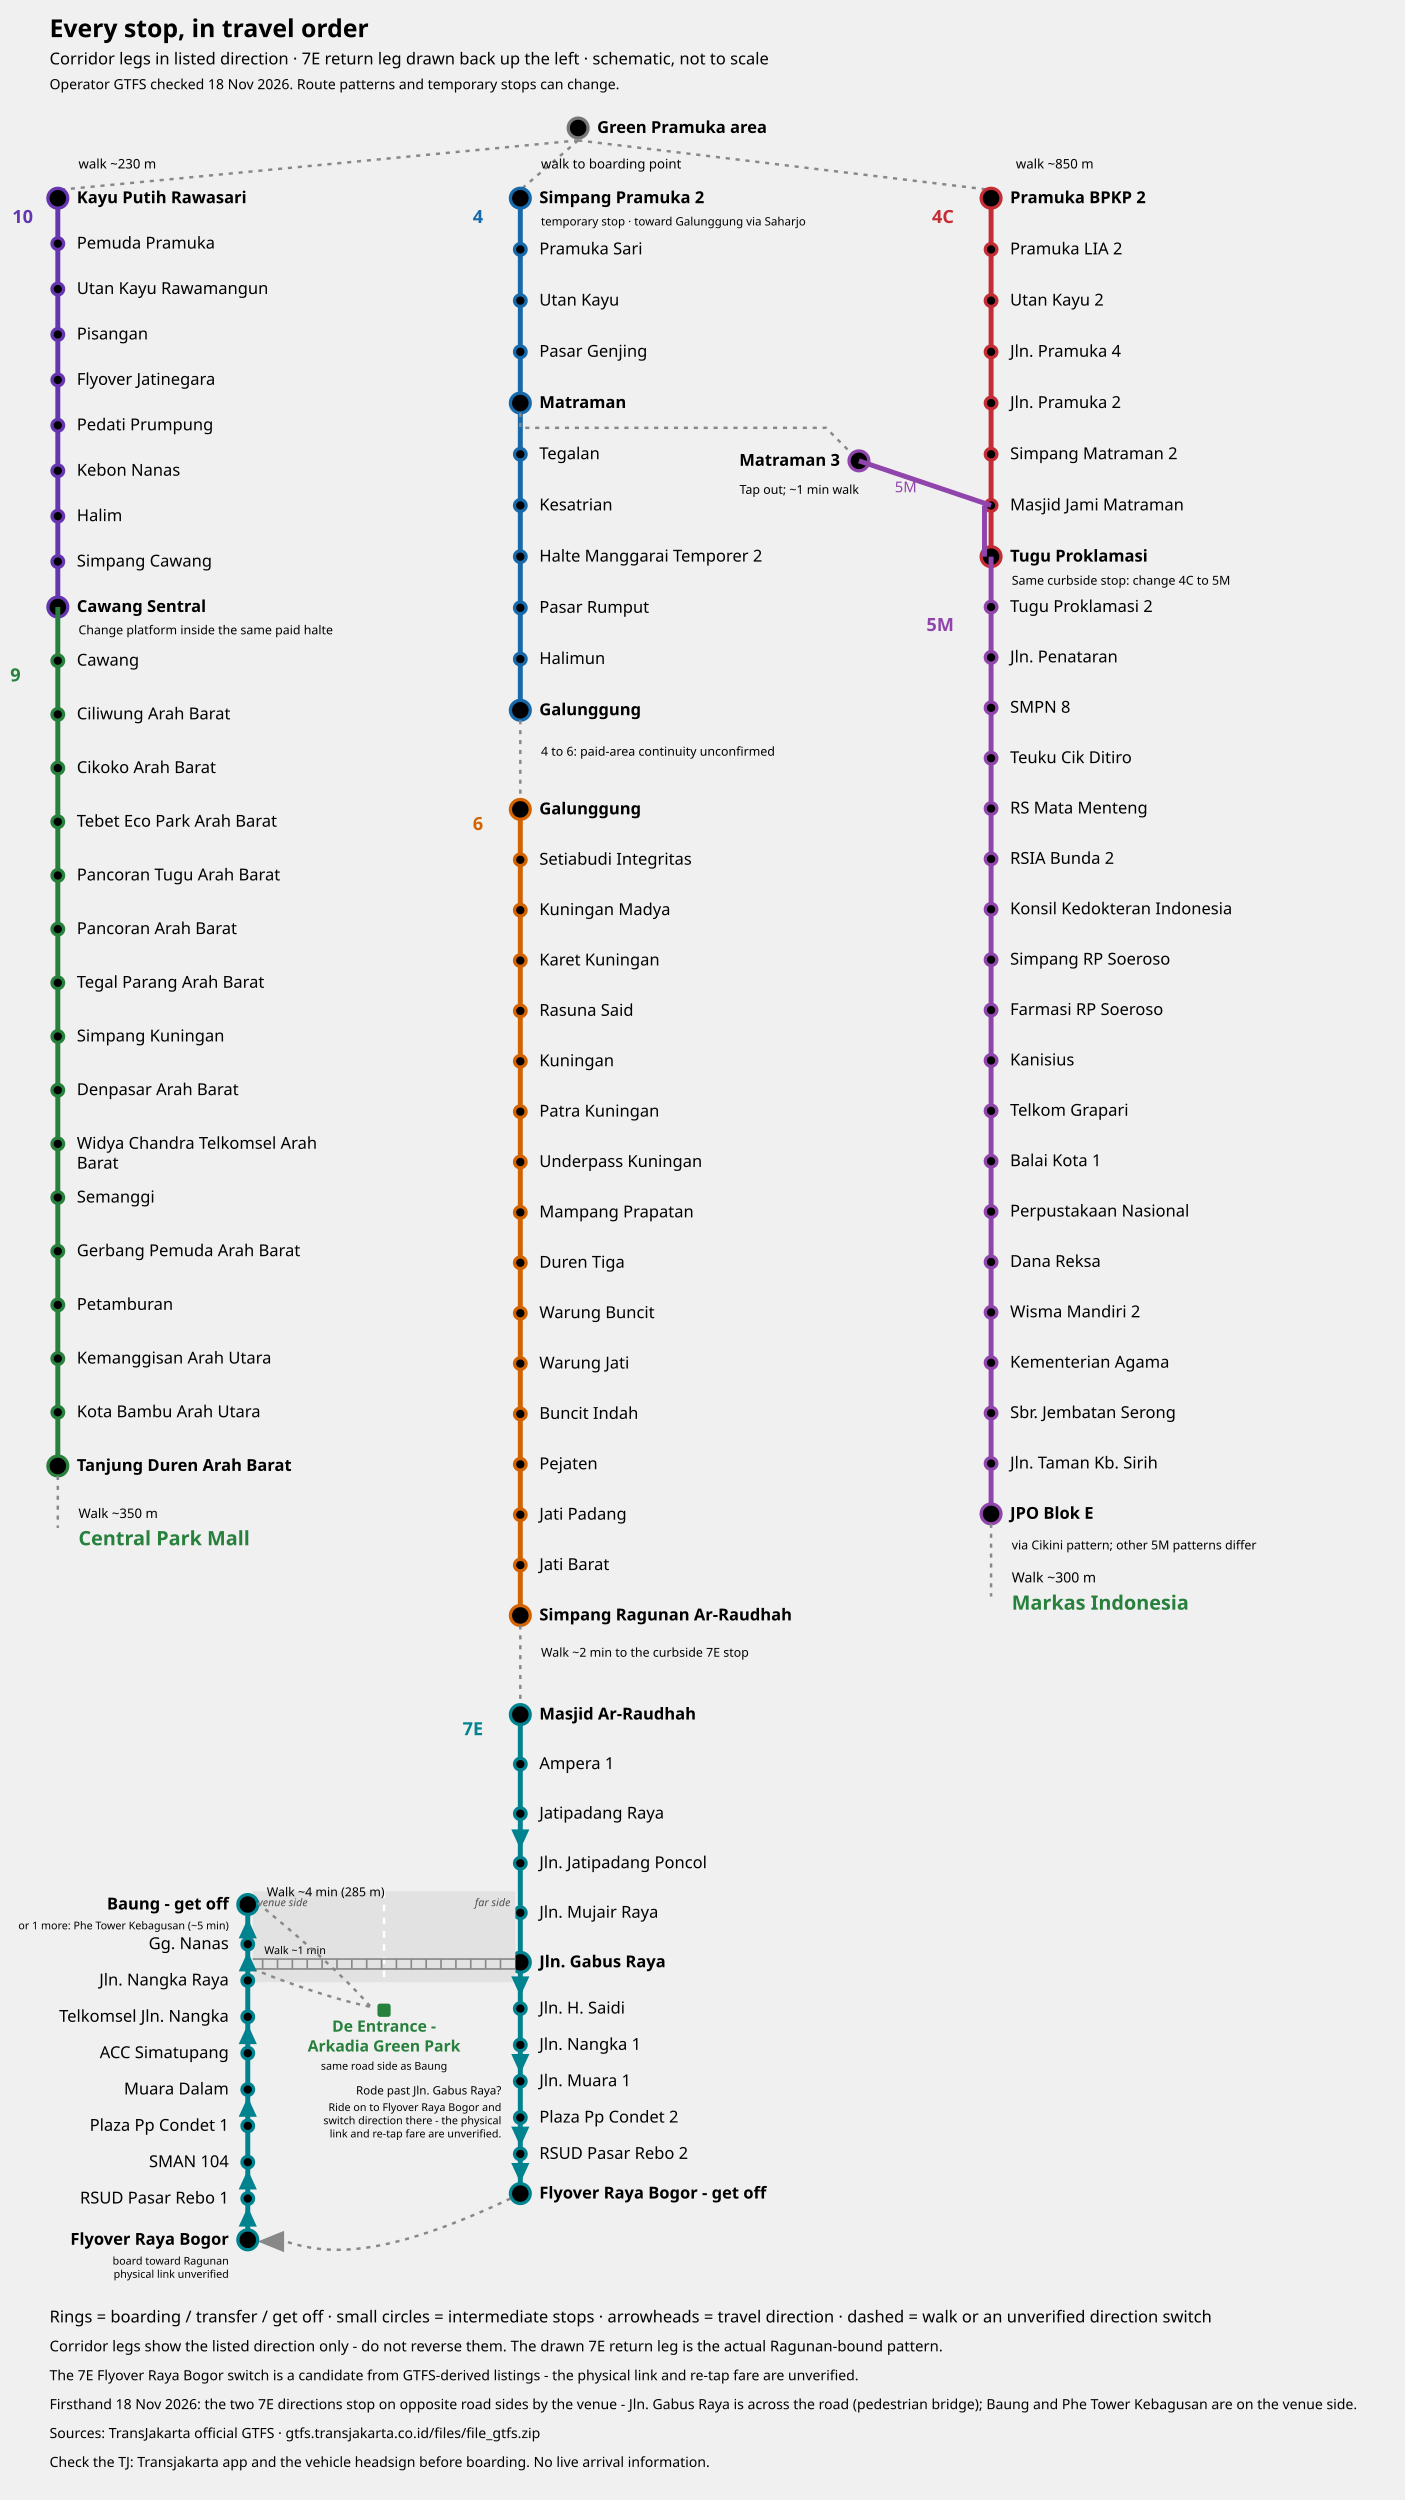
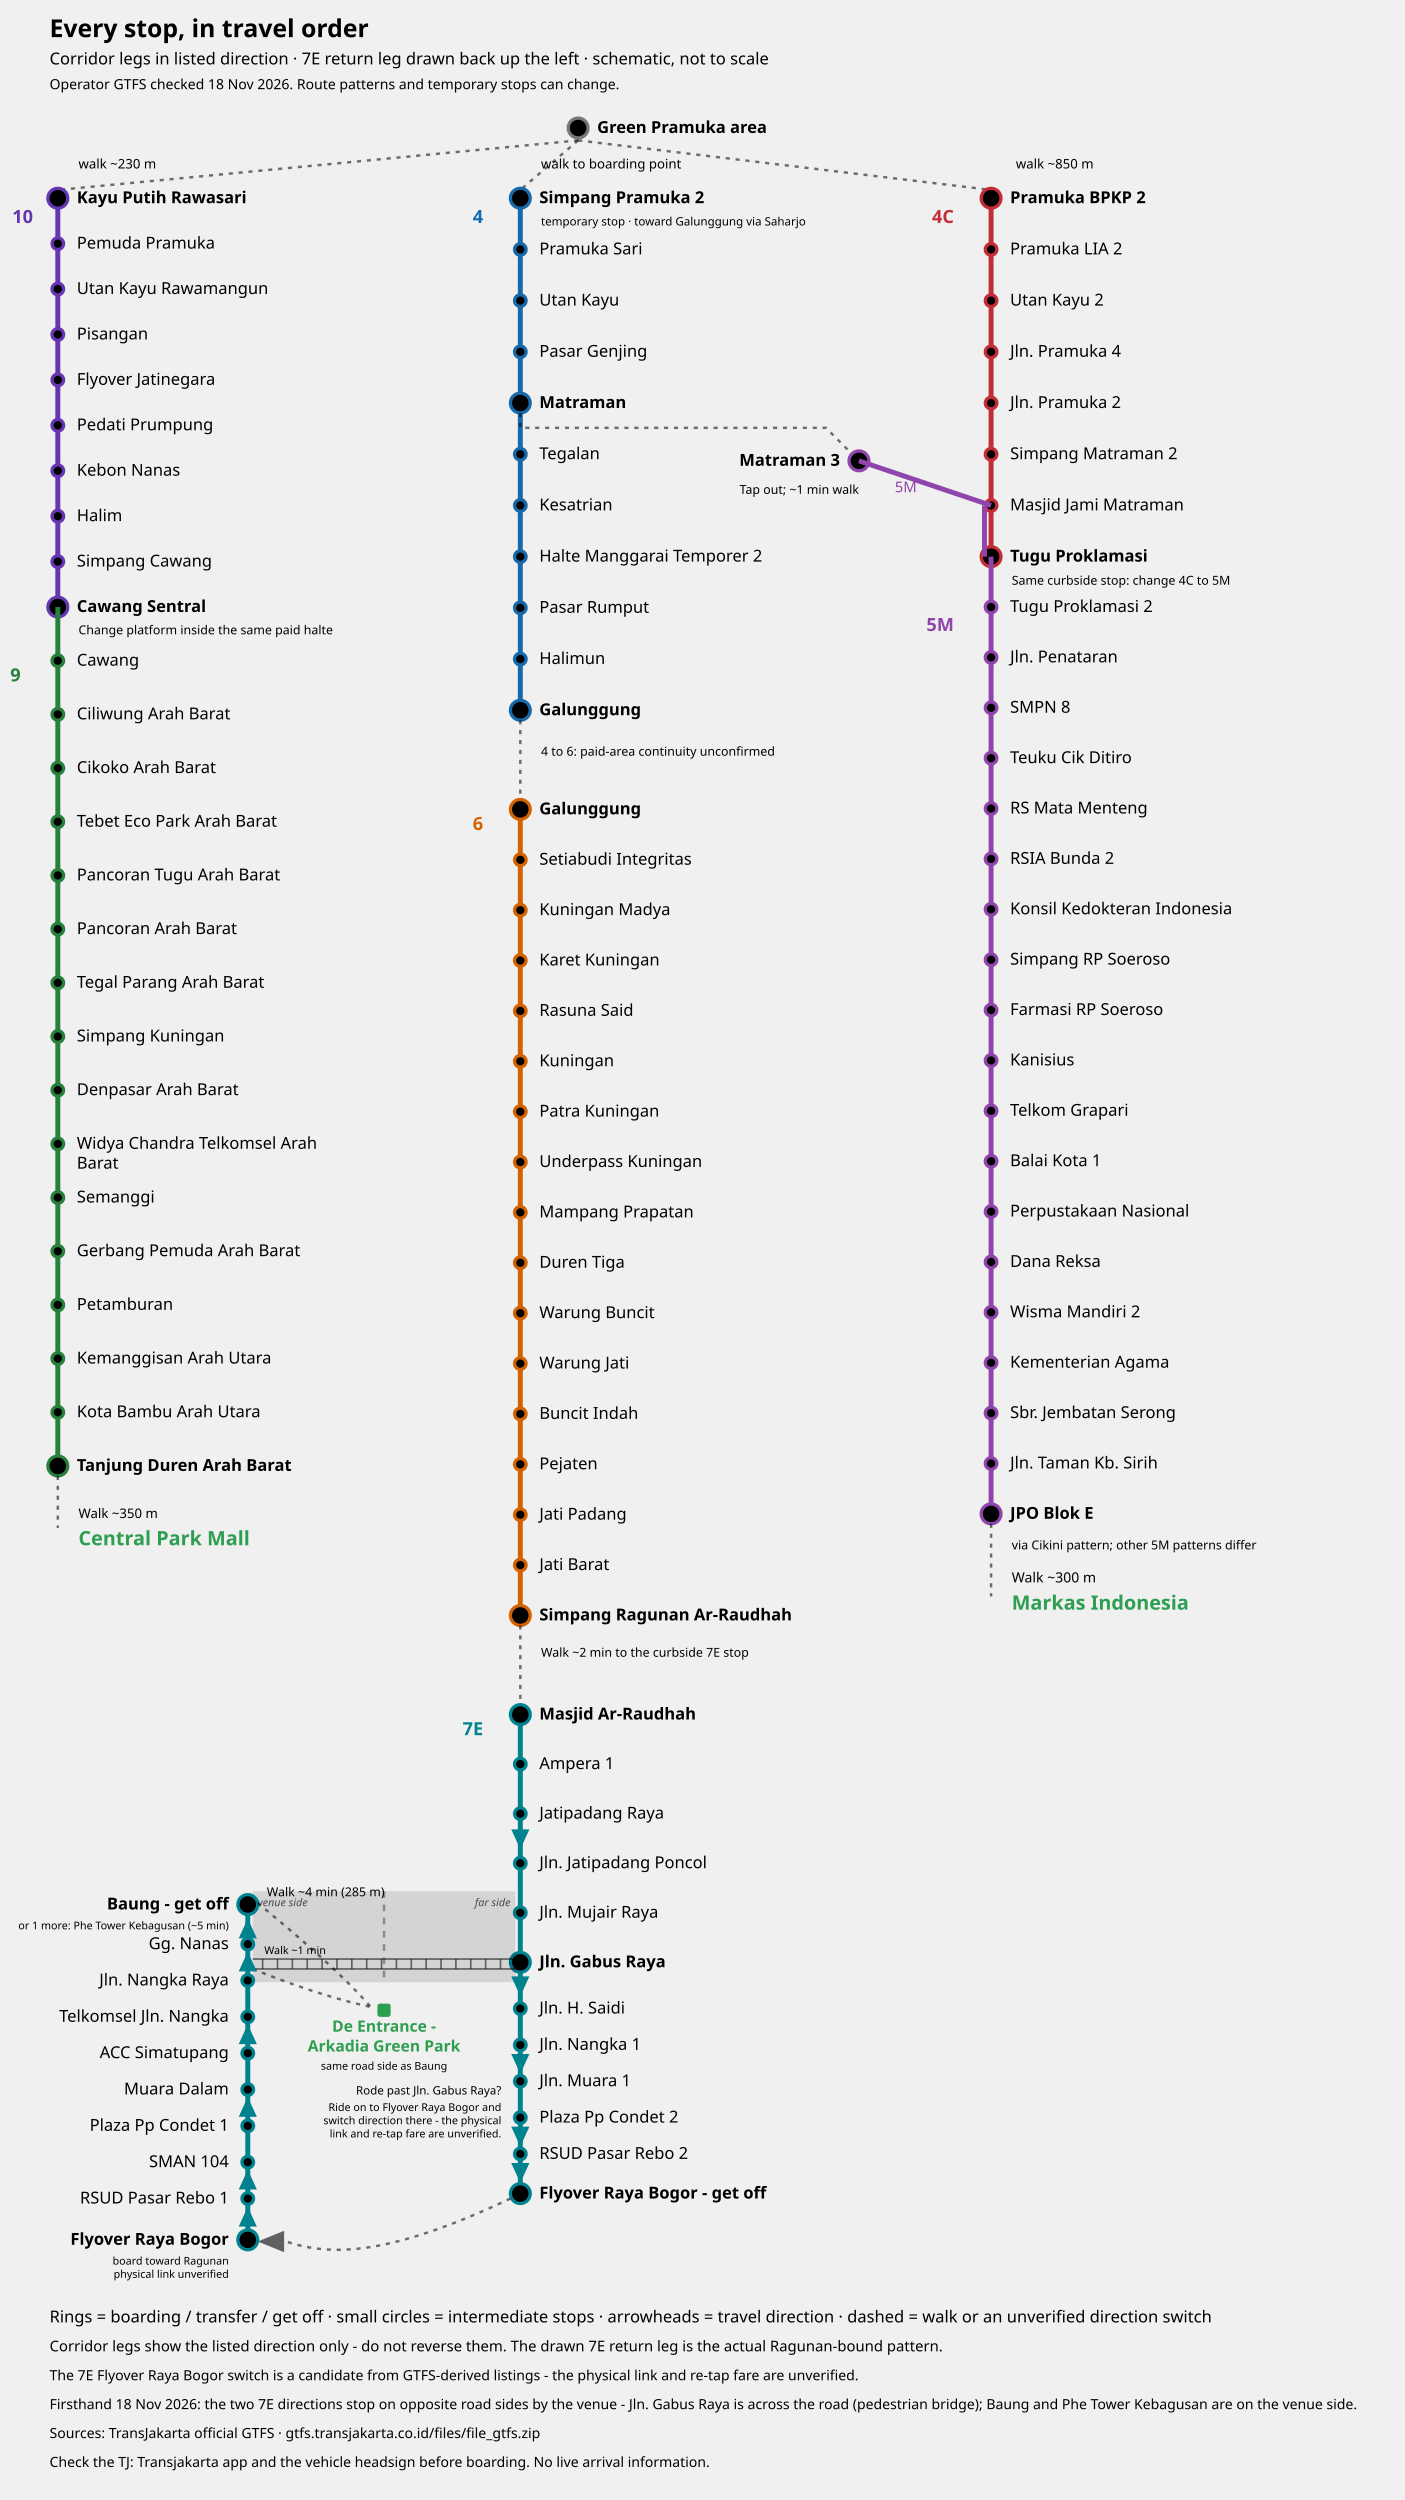
<svg xmlns="http://www.w3.org/2000/svg" viewBox="0 0 1700 3027" role="img" aria-labelledby="all-stops-title all-stops-desc" font-family="system-ui, sans-serif">
  <text x="60" y="45" font-size="30" fill="currentColor" text-anchor="start" font-weight="600">Every stop, in travel order</text>
  <text x="60" y="78" font-size="20" fill="currentColor" text-anchor="start" font-weight="normal">Corridor legs in listed direction · 7E return leg drawn back up the left · schematic, not to scale</text>
  <text x="60" y="108" font-size="17" fill="currentColor" text-anchor="start" font-weight="normal">Operator GTFS checked 18 Nov 2026. Route patterns and temporary stops can change.</text>
  <circle cx="700" cy="155" r="12" fill="Canvas" stroke="#777" stroke-width="4" />
  <text x="723" y="161" font-size="20" fill="currentColor" text-anchor="start" font-weight="600">Green Pramuka area</text>
-   <path d="M 700 170 L 70 230" fill="none" stroke="#888" stroke-width="3" stroke-dasharray="5 7" />
-   <path d="M 700 170 L 630 230" fill="none" stroke="#888" stroke-width="3" stroke-dasharray="5 7" />
-   <path d="M 700 170 L 1200 230" fill="none" stroke="#888" stroke-width="3" stroke-dasharray="5 7" />
+   <path d="M 700 170 L 70 230" fill="none" stroke="currentColor" opacity=".55" stroke-width="3" stroke-dasharray="5 7" />
+   <path d="M 700 170 L 630 230" fill="none" stroke="currentColor" opacity=".55" stroke-width="3" stroke-dasharray="5 7" />
+   <path d="M 700 170 L 1200 230" fill="none" stroke="currentColor" opacity=".55" stroke-width="3" stroke-dasharray="5 7" />
  <text x="95" y="204" font-size="16" fill="currentColor" text-anchor="start" font-weight="normal">walk ~230 m</text>
  <text x="655" y="204" font-size="16" fill="currentColor" text-anchor="start" font-weight="normal">walk to boarding point</text>
  <text x="1230" y="204" font-size="16" fill="currentColor" text-anchor="start" font-weight="normal">walk ~850 m</text>
  <text x="40" y="270" font-size="22" fill="#6536b0" text-anchor="end" font-weight="600">10</text>
  <path d="M 70 240 L 70 735" fill="none" stroke="#6536b0" stroke-width="6" />
  <circle cx="70" cy="240" r="12" fill="Canvas" stroke="#6536b0" stroke-width="4" />
  <text x="93" y="246" font-size="20" fill="currentColor" text-anchor="start" font-weight="600">Kayu Putih Rawasari</text>
  <circle cx="70" cy="295" r="7" fill="Canvas" stroke="#6536b0" stroke-width="4" />
  <text x="93" y="301" font-size="20" fill="currentColor" text-anchor="start" font-weight="normal">Pemuda Pramuka</text>
  <circle cx="70" cy="350" r="7" fill="Canvas" stroke="#6536b0" stroke-width="4" />
  <text x="93" y="356" font-size="20" fill="currentColor" text-anchor="start" font-weight="normal">Utan Kayu Rawamangun</text>
  <circle cx="70" cy="405" r="7" fill="Canvas" stroke="#6536b0" stroke-width="4" />
  <text x="93" y="411" font-size="20" fill="currentColor" text-anchor="start" font-weight="normal">Pisangan</text>
  <circle cx="70" cy="460" r="7" fill="Canvas" stroke="#6536b0" stroke-width="4" />
  <text x="93" y="466" font-size="20" fill="currentColor" text-anchor="start" font-weight="normal">Flyover Jatinegara</text>
  <circle cx="70" cy="515" r="7" fill="Canvas" stroke="#6536b0" stroke-width="4" />
  <text x="93" y="521" font-size="20" fill="currentColor" text-anchor="start" font-weight="normal">Pedati Prumpung</text>
  <circle cx="70" cy="570" r="7" fill="Canvas" stroke="#6536b0" stroke-width="4" />
  <text x="93" y="576" font-size="20" fill="currentColor" text-anchor="start" font-weight="normal">Kebon Nanas</text>
  <circle cx="70" cy="625" r="7" fill="Canvas" stroke="#6536b0" stroke-width="4" />
  <text x="93" y="631" font-size="20" fill="currentColor" text-anchor="start" font-weight="normal">Halim</text>
  <circle cx="70" cy="680" r="7" fill="Canvas" stroke="#6536b0" stroke-width="4" />
  <text x="93" y="686" font-size="20" fill="currentColor" text-anchor="start" font-weight="normal">Simpang Cawang</text>
  <circle cx="70" cy="735" r="12" fill="Canvas" stroke="#6536b0" stroke-width="4" />
  <text x="93" y="741" font-size="20" fill="currentColor" text-anchor="start" font-weight="600">Cawang Sentral</text>
  <text x="95" y="768" font-size="15" fill="currentColor" text-anchor="start" font-weight="normal">Change platform inside the same paid halte</text>
  <text x="25" y="825" font-size="22" fill="#27803c" text-anchor="end" font-weight="600">9</text>
  <path d="M 70 735 L 70 1775" fill="none" stroke="#27803c" stroke-width="6" />
  <circle cx="70" cy="800" r="7" fill="Canvas" stroke="#27803c" stroke-width="4" />
  <text x="93" y="806" font-size="20" fill="currentColor" text-anchor="start" font-weight="normal">Cawang</text>
  <circle cx="70" cy="865" r="7" fill="Canvas" stroke="#27803c" stroke-width="4" />
  <text x="93" y="871" font-size="20" fill="currentColor" text-anchor="start" font-weight="normal">Ciliwung Arah Barat</text>
  <circle cx="70" cy="930" r="7" fill="Canvas" stroke="#27803c" stroke-width="4" />
  <text x="93" y="936" font-size="20" fill="currentColor" text-anchor="start" font-weight="normal">Cikoko Arah Barat</text>
  <circle cx="70" cy="995" r="7" fill="Canvas" stroke="#27803c" stroke-width="4" />
  <text x="93" y="1001" font-size="20" fill="currentColor" text-anchor="start" font-weight="normal">Tebet Eco Park Arah Barat</text>
  <circle cx="70" cy="1060" r="7" fill="Canvas" stroke="#27803c" stroke-width="4" />
  <text x="93" y="1066" font-size="20" fill="currentColor" text-anchor="start" font-weight="normal">Pancoran Tugu Arah Barat</text>
  <circle cx="70" cy="1125" r="7" fill="Canvas" stroke="#27803c" stroke-width="4" />
  <text x="93" y="1131" font-size="20" fill="currentColor" text-anchor="start" font-weight="normal">Pancoran Arah Barat</text>
  <circle cx="70" cy="1190" r="7" fill="Canvas" stroke="#27803c" stroke-width="4" />
  <text x="93" y="1196" font-size="20" fill="currentColor" text-anchor="start" font-weight="normal">Tegal Parang Arah Barat</text>
  <circle cx="70" cy="1255" r="7" fill="Canvas" stroke="#27803c" stroke-width="4" />
  <text x="93" y="1261" font-size="20" fill="currentColor" text-anchor="start" font-weight="normal">Simpang Kuningan</text>
  <circle cx="70" cy="1320" r="7" fill="Canvas" stroke="#27803c" stroke-width="4" />
  <text x="93" y="1326" font-size="20" fill="currentColor" text-anchor="start" font-weight="normal">Denpasar Arah Barat</text>
  <circle cx="70" cy="1385" r="7" fill="Canvas" stroke="#27803c" stroke-width="4" />
  <text x="93" y="1391" font-size="20" fill="currentColor" text-anchor="start" font-weight="normal">Widya Chandra Telkomsel Arah</text>
  <text x="93" y="1415" font-size="20" fill="currentColor" text-anchor="start" font-weight="normal">Barat</text>
  <circle cx="70" cy="1450" r="7" fill="Canvas" stroke="#27803c" stroke-width="4" />
  <text x="93" y="1456" font-size="20" fill="currentColor" text-anchor="start" font-weight="normal">Semanggi</text>
  <circle cx="70" cy="1515" r="7" fill="Canvas" stroke="#27803c" stroke-width="4" />
  <text x="93" y="1521" font-size="20" fill="currentColor" text-anchor="start" font-weight="normal">Gerbang Pemuda Arah Barat</text>
  <circle cx="70" cy="1580" r="7" fill="Canvas" stroke="#27803c" stroke-width="4" />
  <text x="93" y="1586" font-size="20" fill="currentColor" text-anchor="start" font-weight="normal">Petamburan</text>
  <circle cx="70" cy="1645" r="7" fill="Canvas" stroke="#27803c" stroke-width="4" />
  <text x="93" y="1651" font-size="20" fill="currentColor" text-anchor="start" font-weight="normal">Kemanggisan Arah Utara</text>
  <circle cx="70" cy="1710" r="7" fill="Canvas" stroke="#27803c" stroke-width="4" />
  <text x="93" y="1716" font-size="20" fill="currentColor" text-anchor="start" font-weight="normal">Kota Bambu Arah Utara</text>
  <circle cx="70" cy="1775" r="12" fill="Canvas" stroke="#27803c" stroke-width="4" />
  <text x="93" y="1781" font-size="20" fill="currentColor" text-anchor="start" font-weight="600">Tanjung Duren Arah Barat</text>
-   <path d="M 70 1787 L 70 1850" fill="none" stroke="#888" stroke-width="3" stroke-dasharray="5 7" />
+   <path d="M 70 1787 L 70 1850" fill="none" stroke="currentColor" opacity=".55" stroke-width="3" stroke-dasharray="5 7" />
  <text x="95" y="1838" font-size="16" fill="currentColor" text-anchor="start" font-weight="normal">Walk ~350 m</text>
-   <text x="95" y="1871" font-size="24" fill="#27803c" text-anchor="start" font-weight="600">Central Park Mall</text>
+   <text x="95" y="1871" font-size="24" fill="#2e9e50" text-anchor="start" font-weight="600">Central Park Mall</text>
  <text x="585" y="270" font-size="22" fill="#1769aa" text-anchor="end" font-weight="600">4</text>
  <path d="M 630 240 L 630 860" fill="none" stroke="#1769aa" stroke-width="6" />
  <circle cx="630" cy="240" r="12" fill="Canvas" stroke="#1769aa" stroke-width="4" />
  <text x="653" y="246" font-size="20" fill="currentColor" text-anchor="start" font-weight="600">Simpang Pramuka 2</text>
  <circle cx="630" cy="302" r="7" fill="Canvas" stroke="#1769aa" stroke-width="4" />
  <text x="653" y="308" font-size="20" fill="currentColor" text-anchor="start" font-weight="normal">Pramuka Sari</text>
  <circle cx="630" cy="364" r="7" fill="Canvas" stroke="#1769aa" stroke-width="4" />
  <text x="653" y="370" font-size="20" fill="currentColor" text-anchor="start" font-weight="normal">Utan Kayu</text>
  <circle cx="630" cy="426" r="7" fill="Canvas" stroke="#1769aa" stroke-width="4" />
  <text x="653" y="432" font-size="20" fill="currentColor" text-anchor="start" font-weight="normal">Pasar Genjing</text>
  <circle cx="630" cy="488" r="12" fill="Canvas" stroke="#1769aa" stroke-width="4" />
  <text x="653" y="494" font-size="20" fill="currentColor" text-anchor="start" font-weight="600">Matraman</text>
  <circle cx="630" cy="550" r="7" fill="Canvas" stroke="#1769aa" stroke-width="4" />
  <text x="653" y="556" font-size="20" fill="currentColor" text-anchor="start" font-weight="normal">Tegalan</text>
  <circle cx="630" cy="612" r="7" fill="Canvas" stroke="#1769aa" stroke-width="4" />
  <text x="653" y="618" font-size="20" fill="currentColor" text-anchor="start" font-weight="normal">Kesatrian</text>
  <circle cx="630" cy="674" r="7" fill="Canvas" stroke="#1769aa" stroke-width="4" />
  <text x="653" y="680" font-size="20" fill="currentColor" text-anchor="start" font-weight="normal">Halte Manggarai Temporer 2</text>
  <circle cx="630" cy="736" r="7" fill="Canvas" stroke="#1769aa" stroke-width="4" />
  <text x="653" y="742" font-size="20" fill="currentColor" text-anchor="start" font-weight="normal">Pasar Rumput</text>
  <circle cx="630" cy="798" r="7" fill="Canvas" stroke="#1769aa" stroke-width="4" />
  <text x="653" y="804" font-size="20" fill="currentColor" text-anchor="start" font-weight="normal">Halimun</text>
  <circle cx="630" cy="860" r="12" fill="Canvas" stroke="#1769aa" stroke-width="4" />
  <text x="653" y="866" font-size="20" fill="currentColor" text-anchor="start" font-weight="600">Galunggung</text>
  <text x="655" y="273" font-size="14" fill="currentColor" text-anchor="start" font-weight="normal">temporary stop · toward Galunggung via Saharjo</text>
-   <path d="M 630 500 L 630 518 L 1000 518 L 1040 558" fill="none" stroke="#888" stroke-width="3" stroke-dasharray="5 7" />
+   <path d="M 630 500 L 630 518 L 1000 518 L 1040 558" fill="none" stroke="currentColor" opacity=".55" stroke-width="3" stroke-dasharray="5 7" />
  <circle cx="1040" cy="558" r="12" fill="Canvas" stroke="#9045ac" stroke-width="4" />
  <text x="1017" y="564" font-size="20" fill="currentColor" text-anchor="end" font-weight="600">Matraman 3</text>
  <text x="1040" y="598" font-size="15" fill="currentColor" text-anchor="end" font-weight="normal">Tap out; ~1 min walk</text>
-   <path d="M 630 872 L 630 970" fill="none" stroke="#888" stroke-width="3" stroke-dasharray="5 7" />
+   <path d="M 630 872 L 630 970" fill="none" stroke="currentColor" opacity=".55" stroke-width="3" stroke-dasharray="5 7" />
  <text x="655" y="915" font-size="15" fill="currentColor" text-anchor="start" font-weight="normal">4 to 6: paid-area continuity unconfirmed</text>
  <text x="585" y="1005" font-size="22" fill="#d36300" text-anchor="end" font-weight="600">6</text>
  <path d="M 630 980 L 630 1956" fill="none" stroke="#d36300" stroke-width="6" />
  <circle cx="630" cy="980" r="12" fill="Canvas" stroke="#d36300" stroke-width="4" />
  <text x="653" y="986" font-size="20" fill="currentColor" text-anchor="start" font-weight="600">Galunggung</text>
  <circle cx="630" cy="1041" r="7" fill="Canvas" stroke="#d36300" stroke-width="4" />
  <text x="653" y="1047" font-size="20" fill="currentColor" text-anchor="start" font-weight="normal">Setiabudi Integritas</text>
  <circle cx="630" cy="1102" r="7" fill="Canvas" stroke="#d36300" stroke-width="4" />
  <text x="653" y="1108" font-size="20" fill="currentColor" text-anchor="start" font-weight="normal">Kuningan Madya</text>
  <circle cx="630" cy="1163" r="7" fill="Canvas" stroke="#d36300" stroke-width="4" />
  <text x="653" y="1169" font-size="20" fill="currentColor" text-anchor="start" font-weight="normal">Karet Kuningan</text>
  <circle cx="630" cy="1224" r="7" fill="Canvas" stroke="#d36300" stroke-width="4" />
  <text x="653" y="1230" font-size="20" fill="currentColor" text-anchor="start" font-weight="normal">Rasuna Said</text>
  <circle cx="630" cy="1285" r="7" fill="Canvas" stroke="#d36300" stroke-width="4" />
  <text x="653" y="1291" font-size="20" fill="currentColor" text-anchor="start" font-weight="normal">Kuningan</text>
  <circle cx="630" cy="1346" r="7" fill="Canvas" stroke="#d36300" stroke-width="4" />
  <text x="653" y="1352" font-size="20" fill="currentColor" text-anchor="start" font-weight="normal">Patra Kuningan</text>
  <circle cx="630" cy="1407" r="7" fill="Canvas" stroke="#d36300" stroke-width="4" />
  <text x="653" y="1413" font-size="20" fill="currentColor" text-anchor="start" font-weight="normal">Underpass Kuningan</text>
  <circle cx="630" cy="1468" r="7" fill="Canvas" stroke="#d36300" stroke-width="4" />
  <text x="653" y="1474" font-size="20" fill="currentColor" text-anchor="start" font-weight="normal">Mampang Prapatan</text>
  <circle cx="630" cy="1529" r="7" fill="Canvas" stroke="#d36300" stroke-width="4" />
  <text x="653" y="1535" font-size="20" fill="currentColor" text-anchor="start" font-weight="normal">Duren Tiga</text>
  <circle cx="630" cy="1590" r="7" fill="Canvas" stroke="#d36300" stroke-width="4" />
  <text x="653" y="1596" font-size="20" fill="currentColor" text-anchor="start" font-weight="normal">Warung Buncit</text>
  <circle cx="630" cy="1651" r="7" fill="Canvas" stroke="#d36300" stroke-width="4" />
  <text x="653" y="1657" font-size="20" fill="currentColor" text-anchor="start" font-weight="normal">Warung Jati</text>
  <circle cx="630" cy="1712" r="7" fill="Canvas" stroke="#d36300" stroke-width="4" />
  <text x="653" y="1718" font-size="20" fill="currentColor" text-anchor="start" font-weight="normal">Buncit Indah</text>
  <circle cx="630" cy="1773" r="7" fill="Canvas" stroke="#d36300" stroke-width="4" />
  <text x="653" y="1779" font-size="20" fill="currentColor" text-anchor="start" font-weight="normal">Pejaten</text>
  <circle cx="630" cy="1834" r="7" fill="Canvas" stroke="#d36300" stroke-width="4" />
  <text x="653" y="1840" font-size="20" fill="currentColor" text-anchor="start" font-weight="normal">Jati Padang</text>
  <circle cx="630" cy="1895" r="7" fill="Canvas" stroke="#d36300" stroke-width="4" />
  <text x="653" y="1901" font-size="20" fill="currentColor" text-anchor="start" font-weight="normal">Jati Barat</text>
  <circle cx="630" cy="1956" r="12" fill="Canvas" stroke="#d36300" stroke-width="4" />
  <text x="653" y="1962" font-size="20" fill="currentColor" text-anchor="start" font-weight="600">Simpang Ragunan Ar-Raudhah</text>
-   <path d="M 630 1968 L 630 2066" fill="none" stroke="#888" stroke-width="3" stroke-dasharray="5 7" />
+   <path d="M 630 1968 L 630 2066" fill="none" stroke="currentColor" opacity=".55" stroke-width="3" stroke-dasharray="5 7" />
  <text x="655" y="2006" font-size="15" fill="currentColor" text-anchor="start" font-weight="normal">Walk ~2 min to the curbside 7E stop</text>
  <text x="585" y="2101" font-size="22" fill="#00838f" text-anchor="end" font-weight="600">7E</text>
  <path d="M 630 2076 L 630 2376" fill="none" stroke="#00838f" stroke-width="6" />
  <circle cx="630" cy="2076" r="12" fill="Canvas" stroke="#00838f" stroke-width="4" />
  <text x="653" y="2082" font-size="20" fill="currentColor" text-anchor="start" font-weight="600">Masjid Ar-Raudhah</text>
  <circle cx="630" cy="2136" r="7" fill="Canvas" stroke="#00838f" stroke-width="4" />
  <text x="653" y="2142" font-size="20" fill="currentColor" text-anchor="start" font-weight="normal">Ampera 1</text>
  <circle cx="630" cy="2196" r="7" fill="Canvas" stroke="#00838f" stroke-width="4" />
  <text x="653" y="2202" font-size="20" fill="currentColor" text-anchor="start" font-weight="normal">Jatipadang Raya</text>
  <circle cx="630" cy="2256" r="7" fill="Canvas" stroke="#00838f" stroke-width="4" />
  <text x="653" y="2262" font-size="20" fill="currentColor" text-anchor="start" font-weight="normal">Jln. Jatipadang Poncol</text>
  <circle cx="630" cy="2316" r="7" fill="Canvas" stroke="#00838f" stroke-width="4" />
  <text x="653" y="2322" font-size="20" fill="currentColor" text-anchor="start" font-weight="normal">Jln. Mujair Raya</text>
  <circle cx="630" cy="2376" r="12" fill="Canvas" stroke="#00838f" stroke-width="4" />
  <text x="653" y="2382" font-size="20" fill="currentColor" text-anchor="start" font-weight="600">Jln. Gabus Raya</text>
  <path d="M 630 2388 L 630 2644" fill="none" stroke="#00838f" stroke-width="6" />
-   <rect x="306" y="2290" width="318" height="110" fill="#e2e2e2" />
-   <line x1="465" y1="2290" x2="465" y2="2400" stroke="#fff" stroke-width="3" stroke-dasharray="8 8" />
+   <rect x="306" y="2290" width="318" height="110" fill="currentColor" opacity="0.12" />
+   <line x1="465" y1="2290" x2="465" y2="2400" stroke="currentColor" opacity="0.35" stroke-width="3" stroke-dasharray="8 8" />
  <text x="312" y="2308" font-size="13" font-style="italic" opacity=".65" fill="currentColor" text-anchor="start">venue side</text>
  <text x="618" y="2308" font-size="13" font-style="italic" opacity=".65" fill="currentColor" text-anchor="end">far side</text>
-   <line x1="306" y1="2372" x2="624" y2="2372" stroke="#888" stroke-width="2" />
-   <line x1="306" y1="2384" x2="624" y2="2384" stroke="#888" stroke-width="2" />
-   <line x1="318" y1="2372" x2="318" y2="2384" stroke="#888" stroke-width="2" />
-   <line x1="336" y1="2372" x2="336" y2="2384" stroke="#888" stroke-width="2" />
-   <line x1="354" y1="2372" x2="354" y2="2384" stroke="#888" stroke-width="2" />
-   <line x1="372" y1="2372" x2="372" y2="2384" stroke="#888" stroke-width="2" />
-   <line x1="390" y1="2372" x2="390" y2="2384" stroke="#888" stroke-width="2" />
-   <line x1="408" y1="2372" x2="408" y2="2384" stroke="#888" stroke-width="2" />
-   <line x1="426" y1="2372" x2="426" y2="2384" stroke="#888" stroke-width="2" />
-   <line x1="444" y1="2372" x2="444" y2="2384" stroke="#888" stroke-width="2" />
-   <line x1="462" y1="2372" x2="462" y2="2384" stroke="#888" stroke-width="2" />
-   <line x1="480" y1="2372" x2="480" y2="2384" stroke="#888" stroke-width="2" />
-   <line x1="498" y1="2372" x2="498" y2="2384" stroke="#888" stroke-width="2" />
-   <line x1="516" y1="2372" x2="516" y2="2384" stroke="#888" stroke-width="2" />
-   <line x1="534" y1="2372" x2="534" y2="2384" stroke="#888" stroke-width="2" />
-   <line x1="552" y1="2372" x2="552" y2="2384" stroke="#888" stroke-width="2" />
-   <line x1="570" y1="2372" x2="570" y2="2384" stroke="#888" stroke-width="2" />
-   <line x1="588" y1="2372" x2="588" y2="2384" stroke="#888" stroke-width="2" />
-   <line x1="606" y1="2372" x2="606" y2="2384" stroke="#888" stroke-width="2" />
-   <rect x="457" y="2426" width="16" height="16" rx="3" fill="#27803c" />
-   <text x="465" y="2460" font-size="19" fill="#27803c" text-anchor="middle" font-weight="600">De Entrance -</text>
-   <text x="465" y="2484" font-size="19" fill="#27803c" text-anchor="middle" font-weight="600">Arkadia Green Park</text>
+   <line x1="306" y1="2372" x2="624" y2="2372" stroke="currentColor" opacity=".55" stroke-width="2" />
+   <line x1="306" y1="2384" x2="624" y2="2384" stroke="currentColor" opacity=".55" stroke-width="2" />
+   <line x1="318" y1="2372" x2="318" y2="2384" stroke="currentColor" opacity=".55" stroke-width="2" />
+   <line x1="336" y1="2372" x2="336" y2="2384" stroke="currentColor" opacity=".55" stroke-width="2" />
+   <line x1="354" y1="2372" x2="354" y2="2384" stroke="currentColor" opacity=".55" stroke-width="2" />
+   <line x1="372" y1="2372" x2="372" y2="2384" stroke="currentColor" opacity=".55" stroke-width="2" />
+   <line x1="390" y1="2372" x2="390" y2="2384" stroke="currentColor" opacity=".55" stroke-width="2" />
+   <line x1="408" y1="2372" x2="408" y2="2384" stroke="currentColor" opacity=".55" stroke-width="2" />
+   <line x1="426" y1="2372" x2="426" y2="2384" stroke="currentColor" opacity=".55" stroke-width="2" />
+   <line x1="444" y1="2372" x2="444" y2="2384" stroke="currentColor" opacity=".55" stroke-width="2" />
+   <line x1="462" y1="2372" x2="462" y2="2384" stroke="currentColor" opacity=".55" stroke-width="2" />
+   <line x1="480" y1="2372" x2="480" y2="2384" stroke="currentColor" opacity=".55" stroke-width="2" />
+   <line x1="498" y1="2372" x2="498" y2="2384" stroke="currentColor" opacity=".55" stroke-width="2" />
+   <line x1="516" y1="2372" x2="516" y2="2384" stroke="currentColor" opacity=".55" stroke-width="2" />
+   <line x1="534" y1="2372" x2="534" y2="2384" stroke="currentColor" opacity=".55" stroke-width="2" />
+   <line x1="552" y1="2372" x2="552" y2="2384" stroke="currentColor" opacity=".55" stroke-width="2" />
+   <line x1="570" y1="2372" x2="570" y2="2384" stroke="currentColor" opacity=".55" stroke-width="2" />
+   <line x1="588" y1="2372" x2="588" y2="2384" stroke="currentColor" opacity=".55" stroke-width="2" />
+   <line x1="606" y1="2372" x2="606" y2="2384" stroke="currentColor" opacity=".55" stroke-width="2" />
+   <rect x="457" y="2426" width="16" height="16" rx="3" fill="#2e9e50" />
+   <text x="465" y="2460" font-size="19" fill="#2e9e50" text-anchor="middle" font-weight="600">De Entrance -</text>
+   <text x="465" y="2484" font-size="19" fill="#2e9e50" text-anchor="middle" font-weight="600">Arkadia Green Park</text>
  <text x="465" y="2506" font-size="13" fill="currentColor" text-anchor="middle" font-weight="normal">same road side as Baung</text>
-   <path d="M 306 2384 C 370 2410, 420 2424, 449 2430" fill="none" stroke="#888" stroke-width="3" stroke-dasharray="5 7" />
+   <path d="M 306 2384 C 370 2410, 420 2424, 449 2430" fill="none" stroke="currentColor" opacity=".55" stroke-width="3" stroke-dasharray="5 7" />
  <text x="320" y="2366" font-size="13" fill="currentColor" text-anchor="start" font-weight="normal">Walk ~1 min</text>
  <circle cx="630" cy="2432" r="7" fill="Canvas" stroke="#00838f" stroke-width="4" />
  <text x="653" y="2438" font-size="20" fill="currentColor" text-anchor="start" font-weight="normal">Jln. H. Saidi</text>
  <circle cx="630" cy="2476" r="7" fill="Canvas" stroke="#00838f" stroke-width="4" />
  <text x="653" y="2482" font-size="20" fill="currentColor" text-anchor="start" font-weight="normal">Jln. Nangka 1</text>
  <circle cx="630" cy="2520" r="7" fill="Canvas" stroke="#00838f" stroke-width="4" />
  <text x="653" y="2526" font-size="20" fill="currentColor" text-anchor="start" font-weight="normal">Jln. Muara 1</text>
  <circle cx="630" cy="2564" r="7" fill="Canvas" stroke="#00838f" stroke-width="4" />
  <text x="653" y="2570" font-size="20" fill="currentColor" text-anchor="start" font-weight="normal">Plaza Pp Condet 2</text>
  <circle cx="630" cy="2608" r="7" fill="Canvas" stroke="#00838f" stroke-width="4" />
  <text x="653" y="2614" font-size="20" fill="currentColor" text-anchor="start" font-weight="normal">RSUD Pasar Rebo 2</text>
  <circle cx="630" cy="2656" r="12" fill="Canvas" stroke="#00838f" stroke-width="4" />
  <text x="653" y="2662" font-size="20" fill="currentColor" text-anchor="start" font-weight="600">Flyover Raya Bogor - get off</text>
  <text x="607" y="2536" font-size="14" fill="currentColor" text-anchor="end" font-weight="normal">Rode past Jln. Gabus Raya?</text>
  <text x="607" y="2556" font-size="13" fill="currentColor" text-anchor="end" font-weight="normal">Ride on to Flyover Raya Bogor and</text>
  <text x="607" y="2572" font-size="13" fill="currentColor" text-anchor="end" font-weight="normal">switch direction there - the physical</text>
  <text x="607" y="2588" font-size="13" fill="currentColor" text-anchor="end" font-weight="normal">link and re-tap fare are unverified.</text>
  <path d="M 630 2239 L 619 2215 L 641 2215 Z" fill="#00838f" stroke="Canvas" stroke-width="3" stroke-linejoin="round" />
  <path d="M 630 2417 L 619 2393 L 641 2393 Z" fill="#00838f" stroke="Canvas" stroke-width="3" stroke-linejoin="round" />
  <path d="M 630 2511 L 619 2487 L 641 2487 Z" fill="#00838f" stroke="Canvas" stroke-width="3" stroke-linejoin="round" />
  <path d="M 630 2599 L 619 2575 L 641 2575 Z" fill="#00838f" stroke="Canvas" stroke-width="3" stroke-linejoin="round" />
  <path d="M 630 2643 L 619 2619 L 641 2619 Z" fill="#00838f" stroke="Canvas" stroke-width="3" stroke-linejoin="round" />
-   <path d="M 618 2662 C 470 2732, 400 2732, 346 2714" fill="none" stroke="#888" stroke-width="3" stroke-dasharray="5 7" />
-   <path d="M 312 2714 L 344 2701 L 344 2727 Z" fill="#888" stroke="Canvas" stroke-width="3" stroke-linejoin="round" />
+   <path d="M 618 2662 C 470 2732, 400 2732, 346 2714" fill="none" stroke="currentColor" opacity=".55" stroke-width="3" stroke-dasharray="5 7" />
+   <path d="M 312 2714 L 344 2701 L 344 2727 Z" fill="currentColor" opacity=".6" stroke="Canvas" stroke-width="3" stroke-linejoin="round" />
  <circle cx="300" cy="2712" r="12" fill="Canvas" stroke="#00838f" stroke-width="4" />
  <text x="277" y="2718" font-size="20" fill="currentColor" text-anchor="end" font-weight="600">Flyover Raya Bogor</text>
  <text x="277" y="2742" font-size="13" fill="currentColor" text-anchor="end" font-weight="normal">board toward Ragunan</text>
  <text x="277" y="2758" font-size="13" fill="currentColor" text-anchor="end" font-weight="normal">physical link unverified</text>
  <path d="M 300 2318 L 300 2700" fill="none" stroke="#00838f" stroke-width="6" />
  <circle cx="300" cy="2354" r="7" fill="Canvas" stroke="#00838f" stroke-width="4" />
  <text x="277" y="2360" font-size="20" fill="currentColor" text-anchor="end" font-weight="normal">Gg. Nanas</text>
  <circle cx="300" cy="2398" r="7" fill="Canvas" stroke="#00838f" stroke-width="4" />
  <text x="277" y="2404" font-size="20" fill="currentColor" text-anchor="end" font-weight="normal">Jln. Nangka Raya</text>
  <circle cx="300" cy="2442" r="7" fill="Canvas" stroke="#00838f" stroke-width="4" />
  <text x="277" y="2448" font-size="20" fill="currentColor" text-anchor="end" font-weight="normal">Telkomsel Jln. Nangka</text>
  <circle cx="300" cy="2486" r="7" fill="Canvas" stroke="#00838f" stroke-width="4" />
  <text x="277" y="2492" font-size="20" fill="currentColor" text-anchor="end" font-weight="normal">ACC Simatupang</text>
  <circle cx="300" cy="2530" r="7" fill="Canvas" stroke="#00838f" stroke-width="4" />
  <text x="277" y="2536" font-size="20" fill="currentColor" text-anchor="end" font-weight="normal">Muara Dalam</text>
  <circle cx="300" cy="2574" r="7" fill="Canvas" stroke="#00838f" stroke-width="4" />
  <text x="277" y="2580" font-size="20" fill="currentColor" text-anchor="end" font-weight="normal">Plaza Pp Condet 1</text>
  <circle cx="300" cy="2618" r="7" fill="Canvas" stroke="#00838f" stroke-width="4" />
  <text x="277" y="2624" font-size="20" fill="currentColor" text-anchor="end" font-weight="normal">SMAN 104</text>
  <circle cx="300" cy="2662" r="7" fill="Canvas" stroke="#00838f" stroke-width="4" />
  <text x="277" y="2668" font-size="20" fill="currentColor" text-anchor="end" font-weight="normal">RSUD Pasar Rebo 1</text>
  <path d="M 300 2323 L 289 2347 L 311 2347 Z" fill="#00838f" stroke="Canvas" stroke-width="3" stroke-linejoin="round" />
  <path d="M 300 2363 L 289 2387 L 311 2387 Z" fill="#00838f" stroke="Canvas" stroke-width="3" stroke-linejoin="round" />
  <path d="M 300 2451 L 289 2475 L 311 2475 Z" fill="#00838f" stroke="Canvas" stroke-width="3" stroke-linejoin="round" />
  <path d="M 300 2539 L 289 2563 L 311 2563 Z" fill="#00838f" stroke="Canvas" stroke-width="3" stroke-linejoin="round" />
  <path d="M 300 2627 L 289 2651 L 311 2651 Z" fill="#00838f" stroke="Canvas" stroke-width="3" stroke-linejoin="round" />
  <path d="M 300 2672 L 289 2696 L 311 2696 Z" fill="#00838f" stroke="Canvas" stroke-width="3" stroke-linejoin="round" />
  <circle cx="300" cy="2306" r="12" fill="Canvas" stroke="#00838f" stroke-width="4" />
  <text x="277" y="2312" font-size="20" fill="currentColor" text-anchor="end" font-weight="600">Baung - get off</text>
  <text x="277" y="2336" font-size="13" fill="currentColor" text-anchor="end" font-weight="normal">or 1 more: Phe Tower Kebagusan (~5 min)</text>
-   <path d="M 312 2304 C 360 2344, 410 2386, 449 2430" fill="none" stroke="#888" stroke-width="3" stroke-dasharray="5 7" />
+   <path d="M 312 2304 C 360 2344, 410 2386, 449 2430" fill="none" stroke="currentColor" opacity=".55" stroke-width="3" stroke-dasharray="5 7" />
  <text x="323" y="2296" font-size="15" fill="currentColor" text-anchor="start" font-weight="normal">Walk ~4 min (285 m)</text>
  <text x="1155" y="270" font-size="22" fill="#c52d36" text-anchor="end" font-weight="600">4C</text>
  <path d="M 1200 240 L 1200 674" fill="none" stroke="#c52d36" stroke-width="6" />
  <circle cx="1200" cy="240" r="12" fill="Canvas" stroke="#c52d36" stroke-width="4" />
  <text x="1223" y="246" font-size="20" fill="currentColor" text-anchor="start" font-weight="600">Pramuka BPKP 2</text>
  <circle cx="1200" cy="302" r="7" fill="Canvas" stroke="#c52d36" stroke-width="4" />
  <text x="1223" y="308" font-size="20" fill="currentColor" text-anchor="start" font-weight="normal">Pramuka LIA 2</text>
  <circle cx="1200" cy="364" r="7" fill="Canvas" stroke="#c52d36" stroke-width="4" />
  <text x="1223" y="370" font-size="20" fill="currentColor" text-anchor="start" font-weight="normal">Utan Kayu 2</text>
  <circle cx="1200" cy="426" r="7" fill="Canvas" stroke="#c52d36" stroke-width="4" />
  <text x="1223" y="432" font-size="20" fill="currentColor" text-anchor="start" font-weight="normal">Jln. Pramuka 4</text>
  <circle cx="1200" cy="488" r="7" fill="Canvas" stroke="#c52d36" stroke-width="4" />
  <text x="1223" y="494" font-size="20" fill="currentColor" text-anchor="start" font-weight="normal">Jln. Pramuka 2</text>
  <circle cx="1200" cy="550" r="7" fill="Canvas" stroke="#c52d36" stroke-width="4" />
  <text x="1223" y="556" font-size="20" fill="currentColor" text-anchor="start" font-weight="normal">Simpang Matraman 2</text>
  <circle cx="1200" cy="612" r="7" fill="Canvas" stroke="#c52d36" stroke-width="4" />
  <text x="1223" y="618" font-size="20" fill="currentColor" text-anchor="start" font-weight="normal">Masjid Jami Matraman</text>
  <circle cx="1200" cy="674" r="12" fill="Canvas" stroke="#c52d36" stroke-width="4" />
  <text x="1223" y="680" font-size="20" fill="currentColor" text-anchor="start" font-weight="600">Tugu Proklamasi</text>
  <path d="M 1040 558 L 1200 612" fill="none" stroke="#9045ac" stroke-width="6" />
  <text x="1110" y="596" font-size="18" fill="#9045ac" text-anchor="end" font-weight="normal">5M</text>
  <path d="M 1192 612 L 1192 674" fill="none" stroke="#9045ac" stroke-width="6" />
  <text x="1225" y="708" font-size="15" fill="currentColor" text-anchor="start" font-weight="normal">Same curbside stop: change 4C to 5M</text>
  <path d="M 1200 674 L 1200 1833" fill="none" stroke="#9045ac" stroke-width="6" />
  <circle cx="1200" cy="735" r="7" fill="Canvas" stroke="#9045ac" stroke-width="4" />
  <text x="1223" y="741" font-size="20" fill="currentColor" text-anchor="start" font-weight="normal">Tugu Proklamasi 2</text>
  <circle cx="1200" cy="796" r="7" fill="Canvas" stroke="#9045ac" stroke-width="4" />
  <text x="1223" y="802" font-size="20" fill="currentColor" text-anchor="start" font-weight="normal">Jln. Penataran</text>
  <circle cx="1200" cy="857" r="7" fill="Canvas" stroke="#9045ac" stroke-width="4" />
  <text x="1223" y="863" font-size="20" fill="currentColor" text-anchor="start" font-weight="normal">SMPN 8</text>
  <circle cx="1200" cy="918" r="7" fill="Canvas" stroke="#9045ac" stroke-width="4" />
  <text x="1223" y="924" font-size="20" fill="currentColor" text-anchor="start" font-weight="normal">Teuku Cik Ditiro</text>
  <circle cx="1200" cy="979" r="7" fill="Canvas" stroke="#9045ac" stroke-width="4" />
  <text x="1223" y="985" font-size="20" fill="currentColor" text-anchor="start" font-weight="normal">RS Mata Menteng</text>
  <circle cx="1200" cy="1040" r="7" fill="Canvas" stroke="#9045ac" stroke-width="4" />
  <text x="1223" y="1046" font-size="20" fill="currentColor" text-anchor="start" font-weight="normal">RSIA Bunda 2</text>
  <circle cx="1200" cy="1101" r="7" fill="Canvas" stroke="#9045ac" stroke-width="4" />
  <text x="1223" y="1107" font-size="20" fill="currentColor" text-anchor="start" font-weight="normal">Konsil Kedokteran Indonesia</text>
  <circle cx="1200" cy="1162" r="7" fill="Canvas" stroke="#9045ac" stroke-width="4" />
  <text x="1223" y="1168" font-size="20" fill="currentColor" text-anchor="start" font-weight="normal">Simpang RP Soeroso</text>
  <circle cx="1200" cy="1223" r="7" fill="Canvas" stroke="#9045ac" stroke-width="4" />
  <text x="1223" y="1229" font-size="20" fill="currentColor" text-anchor="start" font-weight="normal">Farmasi RP Soeroso</text>
  <circle cx="1200" cy="1284" r="7" fill="Canvas" stroke="#9045ac" stroke-width="4" />
  <text x="1223" y="1290" font-size="20" fill="currentColor" text-anchor="start" font-weight="normal">Kanisius</text>
  <circle cx="1200" cy="1345" r="7" fill="Canvas" stroke="#9045ac" stroke-width="4" />
  <text x="1223" y="1351" font-size="20" fill="currentColor" text-anchor="start" font-weight="normal">Telkom Grapari</text>
  <circle cx="1200" cy="1406" r="7" fill="Canvas" stroke="#9045ac" stroke-width="4" />
  <text x="1223" y="1412" font-size="20" fill="currentColor" text-anchor="start" font-weight="normal">Balai Kota 1</text>
  <circle cx="1200" cy="1467" r="7" fill="Canvas" stroke="#9045ac" stroke-width="4" />
  <text x="1223" y="1473" font-size="20" fill="currentColor" text-anchor="start" font-weight="normal">Perpustakaan Nasional</text>
  <circle cx="1200" cy="1528" r="7" fill="Canvas" stroke="#9045ac" stroke-width="4" />
  <text x="1223" y="1534" font-size="20" fill="currentColor" text-anchor="start" font-weight="normal">Dana Reksa</text>
  <circle cx="1200" cy="1589" r="7" fill="Canvas" stroke="#9045ac" stroke-width="4" />
  <text x="1223" y="1595" font-size="20" fill="currentColor" text-anchor="start" font-weight="normal">Wisma Mandiri 2</text>
  <circle cx="1200" cy="1650" r="7" fill="Canvas" stroke="#9045ac" stroke-width="4" />
  <text x="1223" y="1656" font-size="20" fill="currentColor" text-anchor="start" font-weight="normal">Kementerian Agama</text>
  <circle cx="1200" cy="1711" r="7" fill="Canvas" stroke="#9045ac" stroke-width="4" />
  <text x="1223" y="1717" font-size="20" fill="currentColor" text-anchor="start" font-weight="normal">Sbr. Jembatan Serong</text>
  <circle cx="1200" cy="1772" r="7" fill="Canvas" stroke="#9045ac" stroke-width="4" />
  <text x="1223" y="1778" font-size="20" fill="currentColor" text-anchor="start" font-weight="normal">Jln. Taman Kb. Sirih</text>
  <circle cx="1200" cy="1833" r="12" fill="Canvas" stroke="#9045ac" stroke-width="4" />
  <text x="1223" y="1839" font-size="20" fill="currentColor" text-anchor="start" font-weight="600">JPO Blok E</text>
  <text x="1155" y="764" font-size="22" fill="#9045ac" text-anchor="end" font-weight="600">5M</text>
  <text x="1225" y="1876" font-size="15" fill="currentColor" text-anchor="start" font-weight="normal">via Cikini pattern; other 5M patterns differ</text>
-   <path d="M 1200 1845 L 1200 1933" fill="none" stroke="#888" stroke-width="3" stroke-dasharray="5 7" />
+   <path d="M 1200 1845 L 1200 1933" fill="none" stroke="currentColor" opacity=".55" stroke-width="3" stroke-dasharray="5 7" />
  <text x="1225" y="1916" font-size="17" fill="currentColor" text-anchor="start" font-weight="normal">Walk ~300 m</text>
-   <text x="1225" y="1949" font-size="24" fill="#27803c" text-anchor="start" font-weight="600">Markas Indonesia</text>
+   <text x="1225" y="1949" font-size="24" fill="#2e9e50" text-anchor="start" font-weight="600">Markas Indonesia</text>
  <text x="60" y="2812" font-size="20" fill="currentColor" text-anchor="start" font-weight="normal">Rings = boarding / transfer / get off · small circles = intermediate stops · arrowheads = travel direction · dashed = walk or an unverified direction switch</text>
  <text x="60" y="2847" font-size="18" fill="currentColor" text-anchor="start" font-weight="normal">Corridor legs show the listed direction only - do not reverse them. The drawn 7E return leg is the actual Ragunan-bound pattern.</text>
  <text x="60" y="2882" font-size="17" fill="currentColor" text-anchor="start" font-weight="normal">The 7E Flyover Raya Bogor switch is a candidate from GTFS-derived listings - the physical link and re-tap fare are unverified.</text>
  <text x="60" y="2917" font-size="17" fill="currentColor" text-anchor="start" font-weight="normal">Firsthand 18 Nov 2026: the two 7E directions stop on opposite road sides by the venue - Jln. Gabus Raya is across the road (pedestrian bridge); Baung and Phe Tower Kebagusan are on the venue side.</text>
  <text x="60" y="2952" font-size="17" fill="currentColor" text-anchor="start" font-weight="normal">Sources: TransJakarta official GTFS · gtfs.transjakarta.co.id/files/file_gtfs.zip</text>
  <text x="60" y="2987" font-size="17" fill="currentColor" text-anchor="start" font-weight="normal">Check the TJ: Transjakarta app and the vehicle headsign before boarding. No live arrival information.</text>
</svg>
